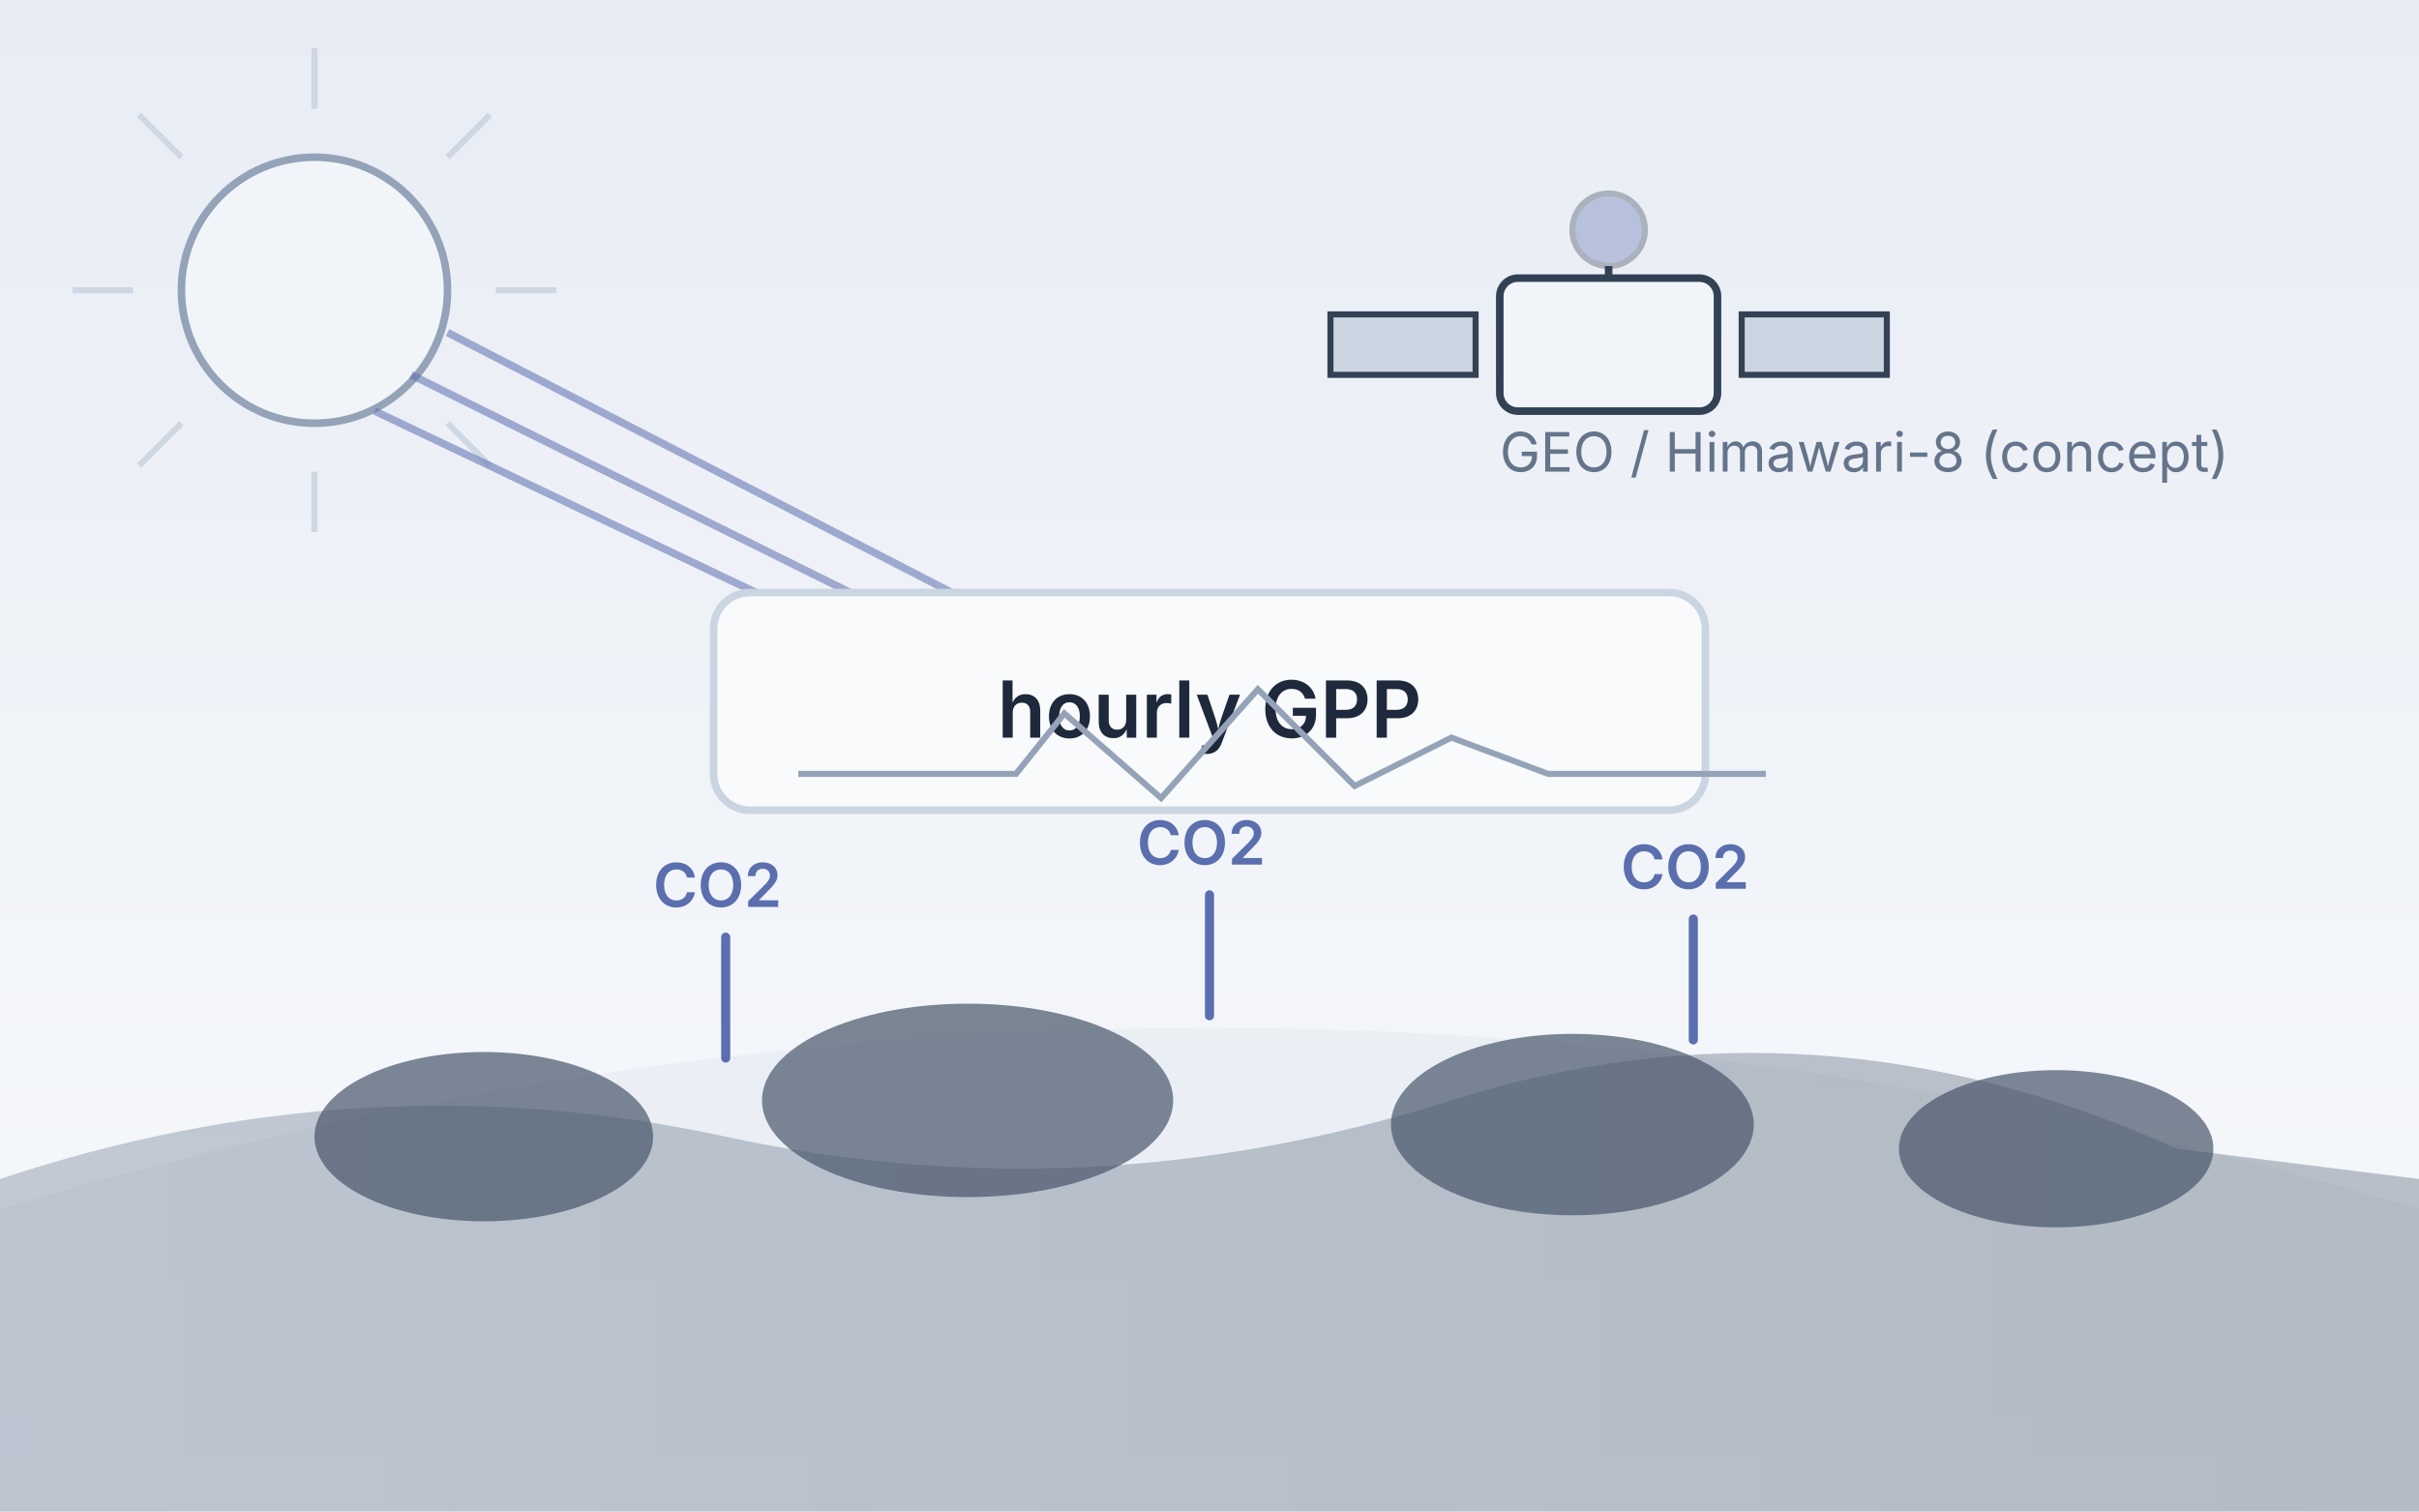
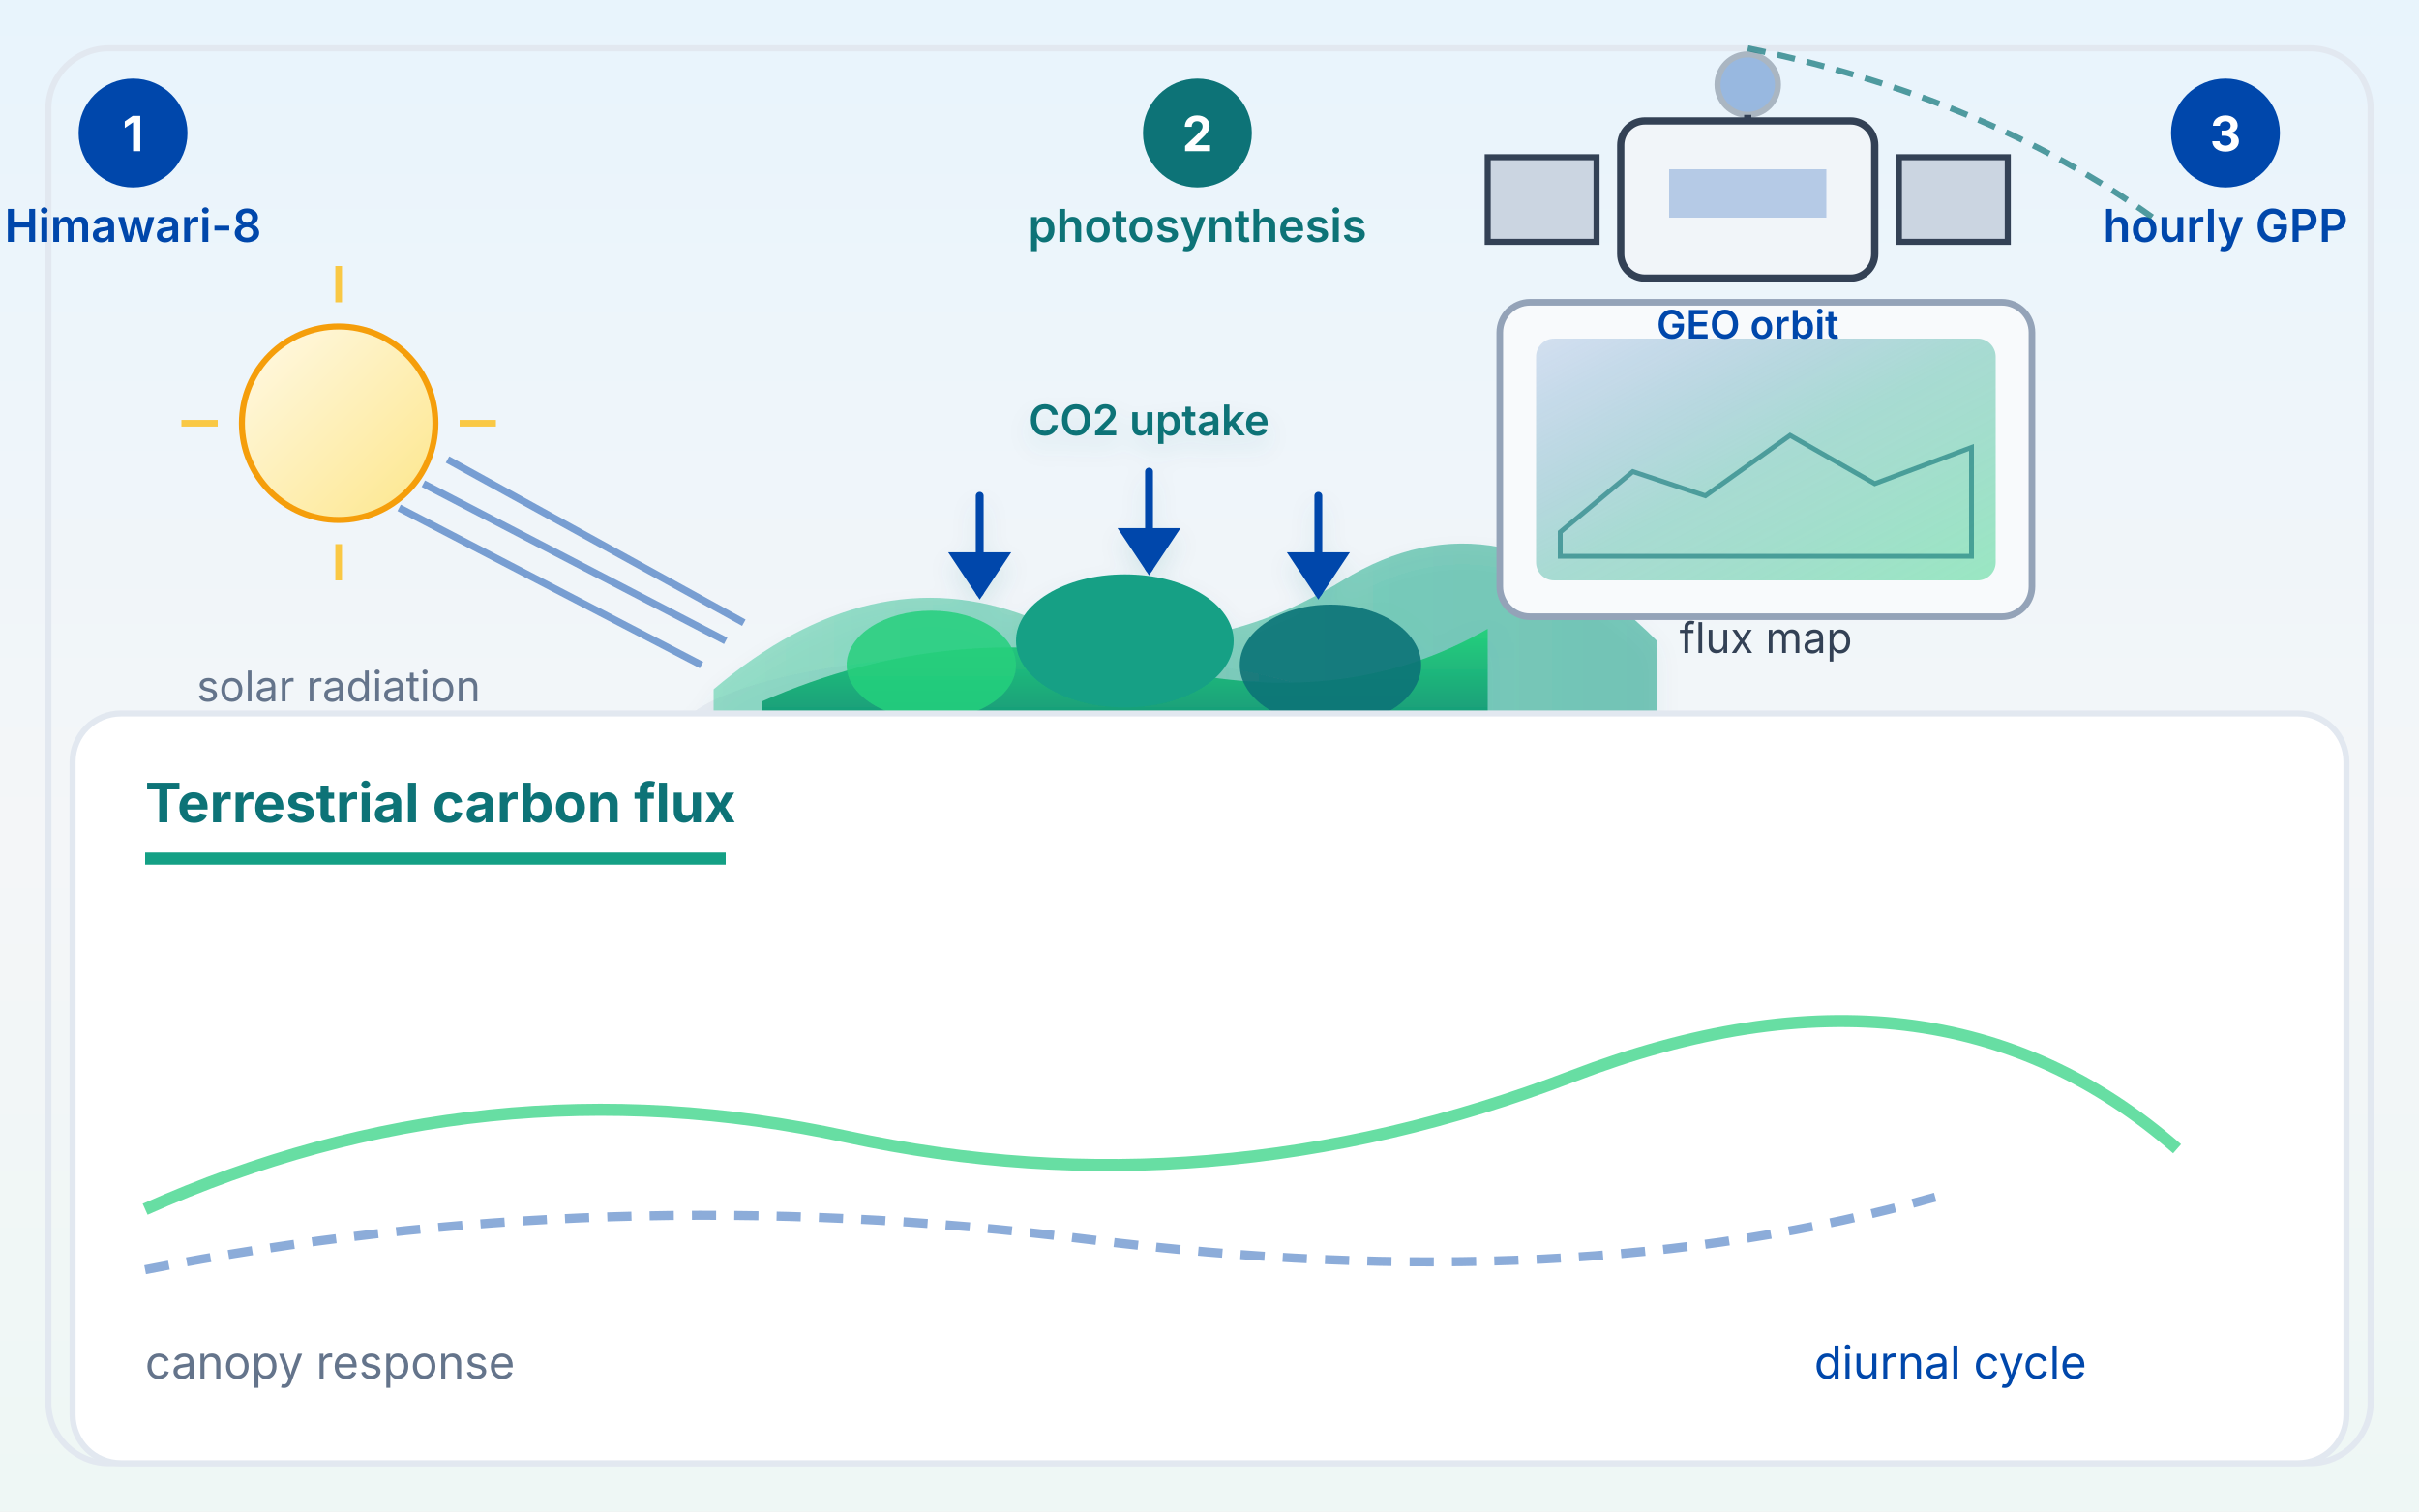
- <svg xmlns="http://www.w3.org/2000/svg" viewBox="0 0 400 250" role="img" aria-label="Conceptual diagram: geostationary satellite and hourly GPP">
+ <svg xmlns="http://www.w3.org/2000/svg" viewBox="0 0 400 250" role="img" aria-label="Terrestrial carbon flux and hourly GPP from geostationary remote sensing">
  <defs>
-     <linearGradient id="sky" x1="0" y1="0" x2="0" y2="1">
-       <stop offset="0%" stop-color="#e8ecf4" />
-       <stop offset="100%" stop-color="#f8fafc" />
+     <linearGradient id="gpp-sky" x1="0" y1="0" x2="0" y2="1">
+       <stop offset="0%" stop-color="#e8f4fc" />
+       <stop offset="55%" stop-color="#f4f6f8" />
+       <stop offset="100%" stop-color="#eef7f5" />
    </linearGradient>
-     <linearGradient id="canopy" x1="0" y1="0" x2="1" y2="0">
-       <stop offset="0%" stop-color="#64748b" />
-       <stop offset="100%" stop-color="#475569" />
+     <linearGradient id="gpp-canopy" x1="0" y1="0" x2="0" y2="1">
+       <stop offset="0%" stop-color="#26d07c" />
+       <stop offset="100%" stop-color="#0d7377" />
    </linearGradient>
+     <linearGradient id="gpp-hill" x1="0" y1="0" x2="1" y2="0">
+       <stop offset="0%" stop-color="#4ecca3" />
+       <stop offset="100%" stop-color="#14a085" />
+     </linearGradient>
+     <linearGradient id="gpp-sun" x1="0" y1="0" x2="1" y2="1">
+       <stop offset="0%" stop-color="#fff9e6" />
+       <stop offset="100%" stop-color="#fde68a" />
+     </linearGradient>
+     <linearGradient id="gpp-tile" x1="0" y1="0" x2="1" y2="1">
+       <stop offset="0%" stop-color="#0047ab" stop-opacity="0.15" />
+       <stop offset="50%" stop-color="#14a085" stop-opacity="0.35" />
+       <stop offset="100%" stop-color="#26d07c" stop-opacity="0.45" />
+     </linearGradient>
+     <filter id="gpp-soft" x="-8%" y="-8%" width="116%" height="116%">
+       <feDropShadow dx="0" dy="2" stdDeviation="2" flood-color="#0d7377" flood-opacity="0.12" />
+     </filter>
  </defs>
-   <rect width="400" height="250" fill="url(#sky)" />
-   <circle cx="52" cy="48" r="22" fill="#f1f5f9" stroke="#94a3b8" stroke-width="1.25" />
-   <g stroke="#cbd5e1" stroke-width="1" opacity="0.9">
-     <line x1="52" y1="18" x2="52" y2="8" />
-     <line x1="52" y1="78" x2="52" y2="88" />
-     <line x1="22" y1="48" x2="12" y2="48" />
-     <line x1="82" y1="48" x2="92" y2="48" />
-     <line x1="30" y1="26" x2="23" y2="19" />
-     <line x1="74" y1="70" x2="81" y2="77" />
-     <line x1="74" y1="26" x2="81" y2="19" />
-     <line x1="30" y1="70" x2="23" y2="77" />
+   <rect width="400" height="250" fill="url(#gpp-sky)" />
+   <rect x="8" y="8" width="384" height="234" rx="10" fill="none" stroke="#e2e8f0" stroke-width="1" />
+   <g font-family="Inter, system-ui, sans-serif" font-size="8" font-weight="700" fill="#fff">
+     <circle cx="22" cy="22" r="9" fill="#0047ab" />
+     <text x="22" y="25" text-anchor="middle">1</text>
+     <circle cx="198" cy="22" r="9" fill="#0d7377" />
+     <text x="198" y="25" text-anchor="middle">2</text>
+     <circle cx="368" cy="22" r="9" fill="#0047ab" />
+     <text x="368" y="25" text-anchor="middle">3</text>
  </g>
-   <g stroke="#5b6eae" stroke-width="1.25" opacity="0.55" fill="none">
-     <path d="M74 55 L200 120" />
-     <path d="M68 62 L195 125" />
-     <path d="M62 68 L188 128" />
+   <text x="22" y="40" text-anchor="middle" font-family="Inter, system-ui, sans-serif" font-size="7.5" font-weight="600" fill="#0047ab">Himawari-8</text>
+   <text x="198" y="40" text-anchor="middle" font-family="Inter, system-ui, sans-serif" font-size="7.5" font-weight="600" fill="#0d7377">photosynthesis</text>
+   <text x="368" y="40" text-anchor="middle" font-family="Inter, system-ui, sans-serif" font-size="7.5" font-weight="600" fill="#0047ab">hourly GPP</text>
+   <g transform="translate(28, 48)">
+     <circle cx="28" cy="22" r="16" fill="url(#gpp-sun)" stroke="#f59e0b" stroke-width="1" />
+     <g stroke="#fbbf24" stroke-width="1.1" opacity="0.85">
+       <line x1="28" y1="2" x2="28" y2="-4" />
+       <line x1="28" y1="42" x2="28" y2="48" />
+       <line x1="8" y1="22" x2="2" y2="22" />
+       <line x1="48" y1="22" x2="54" y2="22" />
+     </g>
+     <g stroke="#0047ab" stroke-width="1.2" fill="none" opacity="0.5">
+       <path d="M46 28 L95 55" />
+       <path d="M42 32 L92 58" />
+       <path d="M38 36 L88 62" />
+     </g>
+     <text x="28" y="68" text-anchor="middle" font-size="7" fill="#64748b" font-family="Inter, system-ui, sans-serif">solar radiation</text>
  </g>
-   <g transform="translate(248, 28)">
-     <rect x="0" y="18" width="36" height="22" rx="3" fill="#f1f5f9" stroke="#334155" stroke-width="1.25" />
-     <rect x="-28" y="24" width="24" height="10" fill="#cbd5e1" stroke="#334155" stroke-width="1" />
-     <rect x="40" y="24" width="24" height="10" fill="#cbd5e1" stroke="#334155" stroke-width="1" />
-     <circle cx="18" cy="10" r="6" fill="#5b6eae" opacity="0.35" stroke="#334155" stroke-width="1" />
-     <path d="M18 16 L18 18" stroke="#334155" stroke-width="1.25" />
+   <g transform="translate(118, 44)" filter="url(#gpp-soft)">
+     <ellipse cx="52" cy="78" rx="58" ry="14" fill="#cbd5e1" opacity="0.35" />
+     <path d="M0 70 Q26 48 52 58 T104 52 T156 62 L156 88 L0 88 Z" fill="url(#gpp-hill)" opacity="0.55" />
+     <path d="M8 72 Q40 58 72 66 T128 60 L128 86 L8 86 Z" fill="url(#gpp-canopy)" />
+     <ellipse cx="36" cy="66" rx="14" ry="9" fill="#26d07c" opacity="0.85" />
+     <ellipse cx="68" cy="62" rx="18" ry="11" fill="#14a085" />
+     <ellipse cx="102" cy="66" rx="15" ry="10" fill="#0d7377" opacity="0.9" />
+     <g fill="none" stroke="#0047ab" stroke-width="1.3" stroke-linecap="round">
+       <path d="M44 38 L44 54" />
+       <polygon points="44,54 40,48 48,48" fill="#0047ab" />
+       <path d="M72 34 L72 50" />
+       <polygon points="72,50 68,44 76,44" fill="#0047ab" />
+       <path d="M100 38 L100 54" />
+       <polygon points="100,54 96,48 104,48" fill="#0047ab" />
+     </g>
+     <text x="72" y="28" text-anchor="middle" font-size="7" fill="#0d7377" font-weight="600" font-family="Inter, system-ui, sans-serif">CO2 uptake</text>
  </g>
-   <text x="248" y="78" font-family="Inter, system-ui, sans-serif" font-size="9" fill="#64748b">GEO / Himawari-8 (concept)</text>
-   <path d="M0 200 Q200 140 400 200 L400 250 L0 250 Z" fill="#e2e8f0" opacity="0.5" />
-   <path d="M0 195 Q60 175 120 188 T240 182 T360 190 L400 195 L400 250 L0 250 Z" fill="url(#canopy)" opacity="0.35" />
-   <g fill="#475569" opacity="0.7">
-     <ellipse cx="80" cy="188" rx="28" ry="14" />
-     <ellipse cx="160" cy="182" rx="34" ry="16" />
-     <ellipse cx="260" cy="186" rx="30" ry="15" />
-     <ellipse cx="340" cy="190" rx="26" ry="13" />
+   <g transform="translate(248, 50)">
+     <rect x="0" y="0" width="88" height="52" rx="5" fill="#f8fafc" stroke="#94a3b8" stroke-width="1.1" />
+     <rect x="6" y="6" width="76" height="40" rx="3" fill="url(#gpp-tile)" />
+     <path d="M10 38 L22 28 L34 32 L48 22 L62 30 L78 24 L78 42 L10 42 Z" fill="none" stroke="#0d7377" stroke-width="0.8" opacity="0.6" />
+     <text x="44" y="58" text-anchor="middle" font-size="7" fill="#334155" font-family="Inter, system-ui, sans-serif">flux map</text>
  </g>
-   <g fill="none" stroke="#5b6eae" stroke-width="1.5" stroke-linecap="round">
-     <path d="M120 155 L120 175" />
-     <path d="M200 148 L200 168" />
-     <path d="M280 152 L280 172" />
+   <g transform="translate(268, 8)">
+     <rect x="0" y="12" width="42" height="26" rx="4" fill="#f1f5f9" stroke="#334155" stroke-width="1.2" />
+     <rect x="-22" y="18" width="18" height="14" fill="#cbd5e1" stroke="#334155" stroke-width="1" />
+     <rect x="46" y="18" width="18" height="14" fill="#cbd5e1" stroke="#334155" stroke-width="1" />
+     <rect x="8" y="20" width="26" height="8" fill="#0047ab" opacity="0.25" />
+     <circle cx="21" cy="6" r="5" fill="#0047ab" opacity="0.35" stroke="#334155" stroke-width="1" />
+     <path d="M21 11 L21 12" stroke="#334155" stroke-width="1.2" />
+     <path d="M21 0 Q60 8 88 28" fill="none" stroke="#0d7377" stroke-width="1" stroke-dasharray="3 2" opacity="0.7" />
+     <text x="21" y="48" text-anchor="middle" font-size="6.5" fill="#0047ab" font-weight="600" font-family="Inter, system-ui, sans-serif">GEO orbit</text>
  </g>
-   <g fill="#5b6eae" font-family="Inter, system-ui, sans-serif" font-size="10" font-weight="600">
-     <text x="108" y="150">CO2</text>
-     <text x="188" y="143">CO2</text>
-     <text x="268" y="147">CO2</text>
-   </g>
-   <rect x="118" y="98" width="164" height="36" rx="6" fill="#f8fafc" stroke="#cbd5e1" stroke-width="1.25" />
-   <text x="200" y="122" text-anchor="middle" font-family="Inter, system-ui, sans-serif" font-size="13" font-weight="600" fill="#1e293b">hourly GPP</text>
-   <g stroke="#94a3b8" stroke-width="1" fill="none">
-     <path d="M132 128 L168 128 L176 118 L192 132 L208 114 L224 130 L240 122 L256 128 L292 128" />
-   </g>
+   <rect x="12" y="118" width="376" height="124" rx="8" fill="#fff" stroke="#e2e8f0" stroke-width="1" />
+   <text x="24" y="136" font-family="Inter, system-ui, sans-serif" font-size="9" font-weight="700" fill="#0d7377">Terrestrial carbon flux</text>
+   <line x1="24" y1="142" x2="120" y2="142" stroke="#14a085" stroke-width="2" />
+   <path d="M24 200 Q80 175 140 188 T260 178 T360 190" fill="none" stroke="#26d07c" stroke-width="2" opacity="0.7" />
+   <path d="M24 210 Q100 195 180 205 T320 198" fill="none" stroke="#0047ab" stroke-width="1.5" opacity="0.45" stroke-dasharray="4 3" />
+   <text x="24" y="228" font-size="7.5" fill="#64748b" font-family="Inter, system-ui, sans-serif">canopy response</text>
+   <text x="300" y="228" font-size="7.5" fill="#0047ab" font-family="Inter, system-ui, sans-serif">diurnal cycle</text>
</svg>
